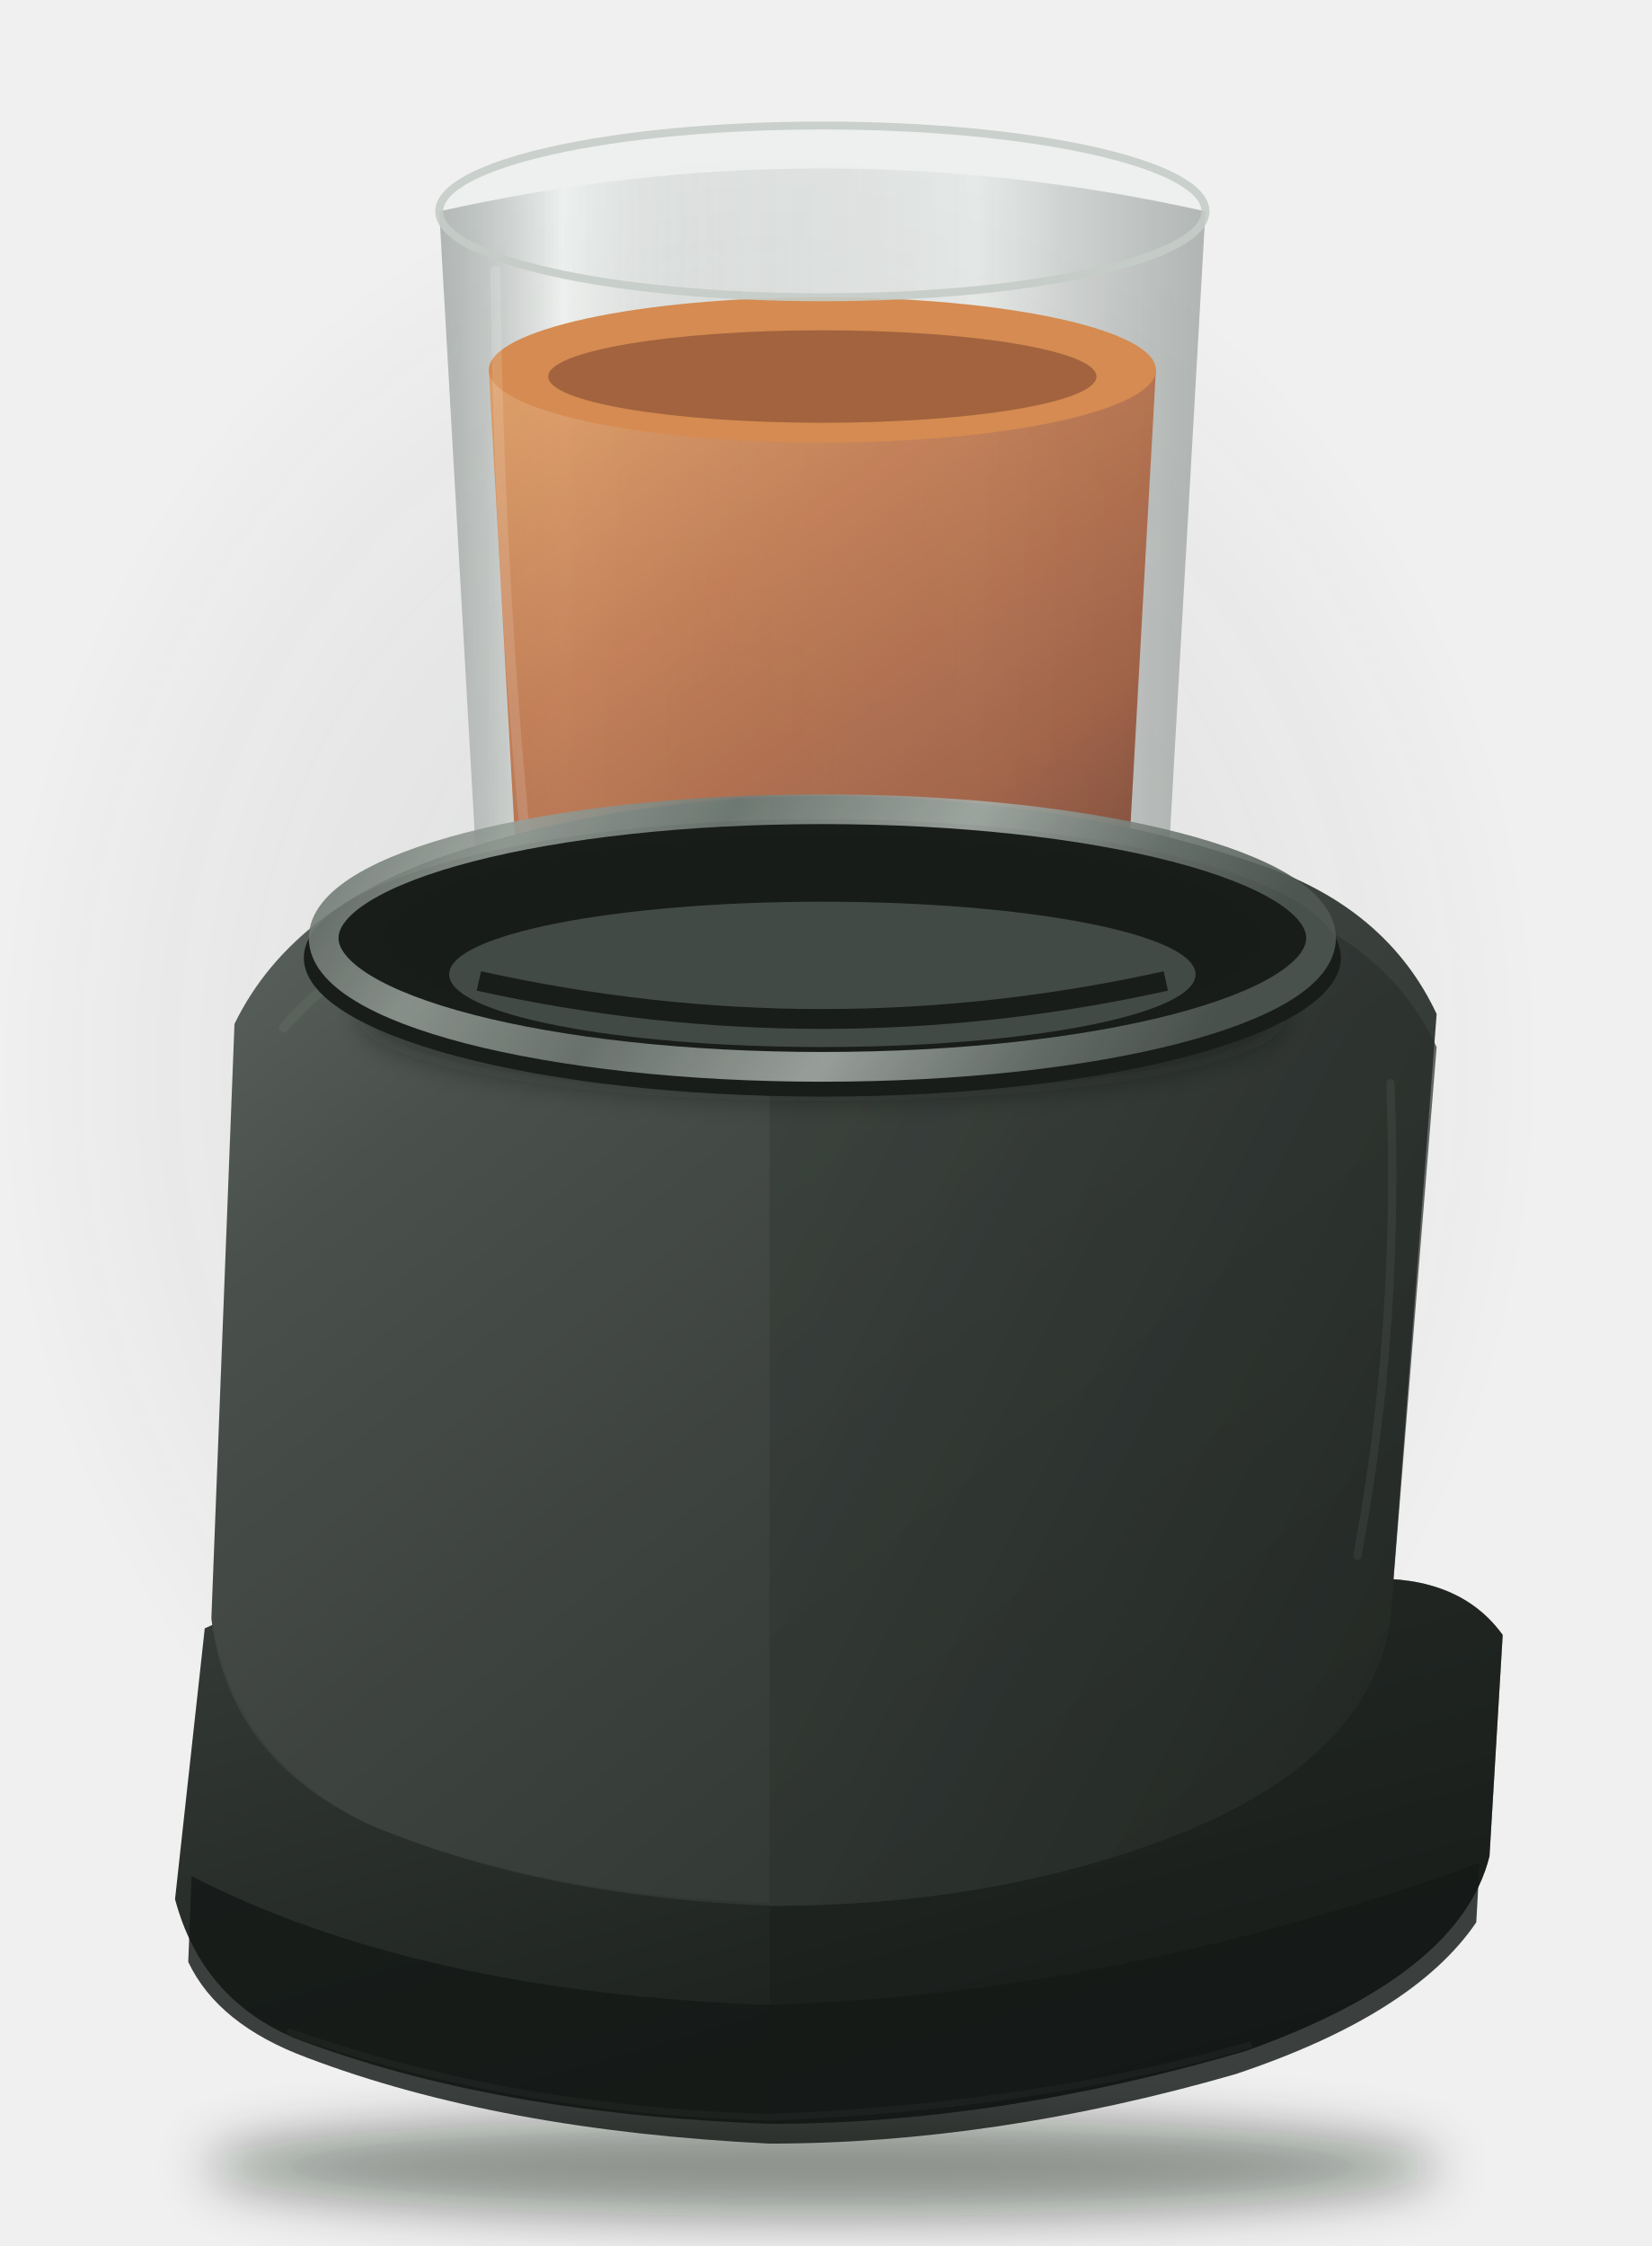
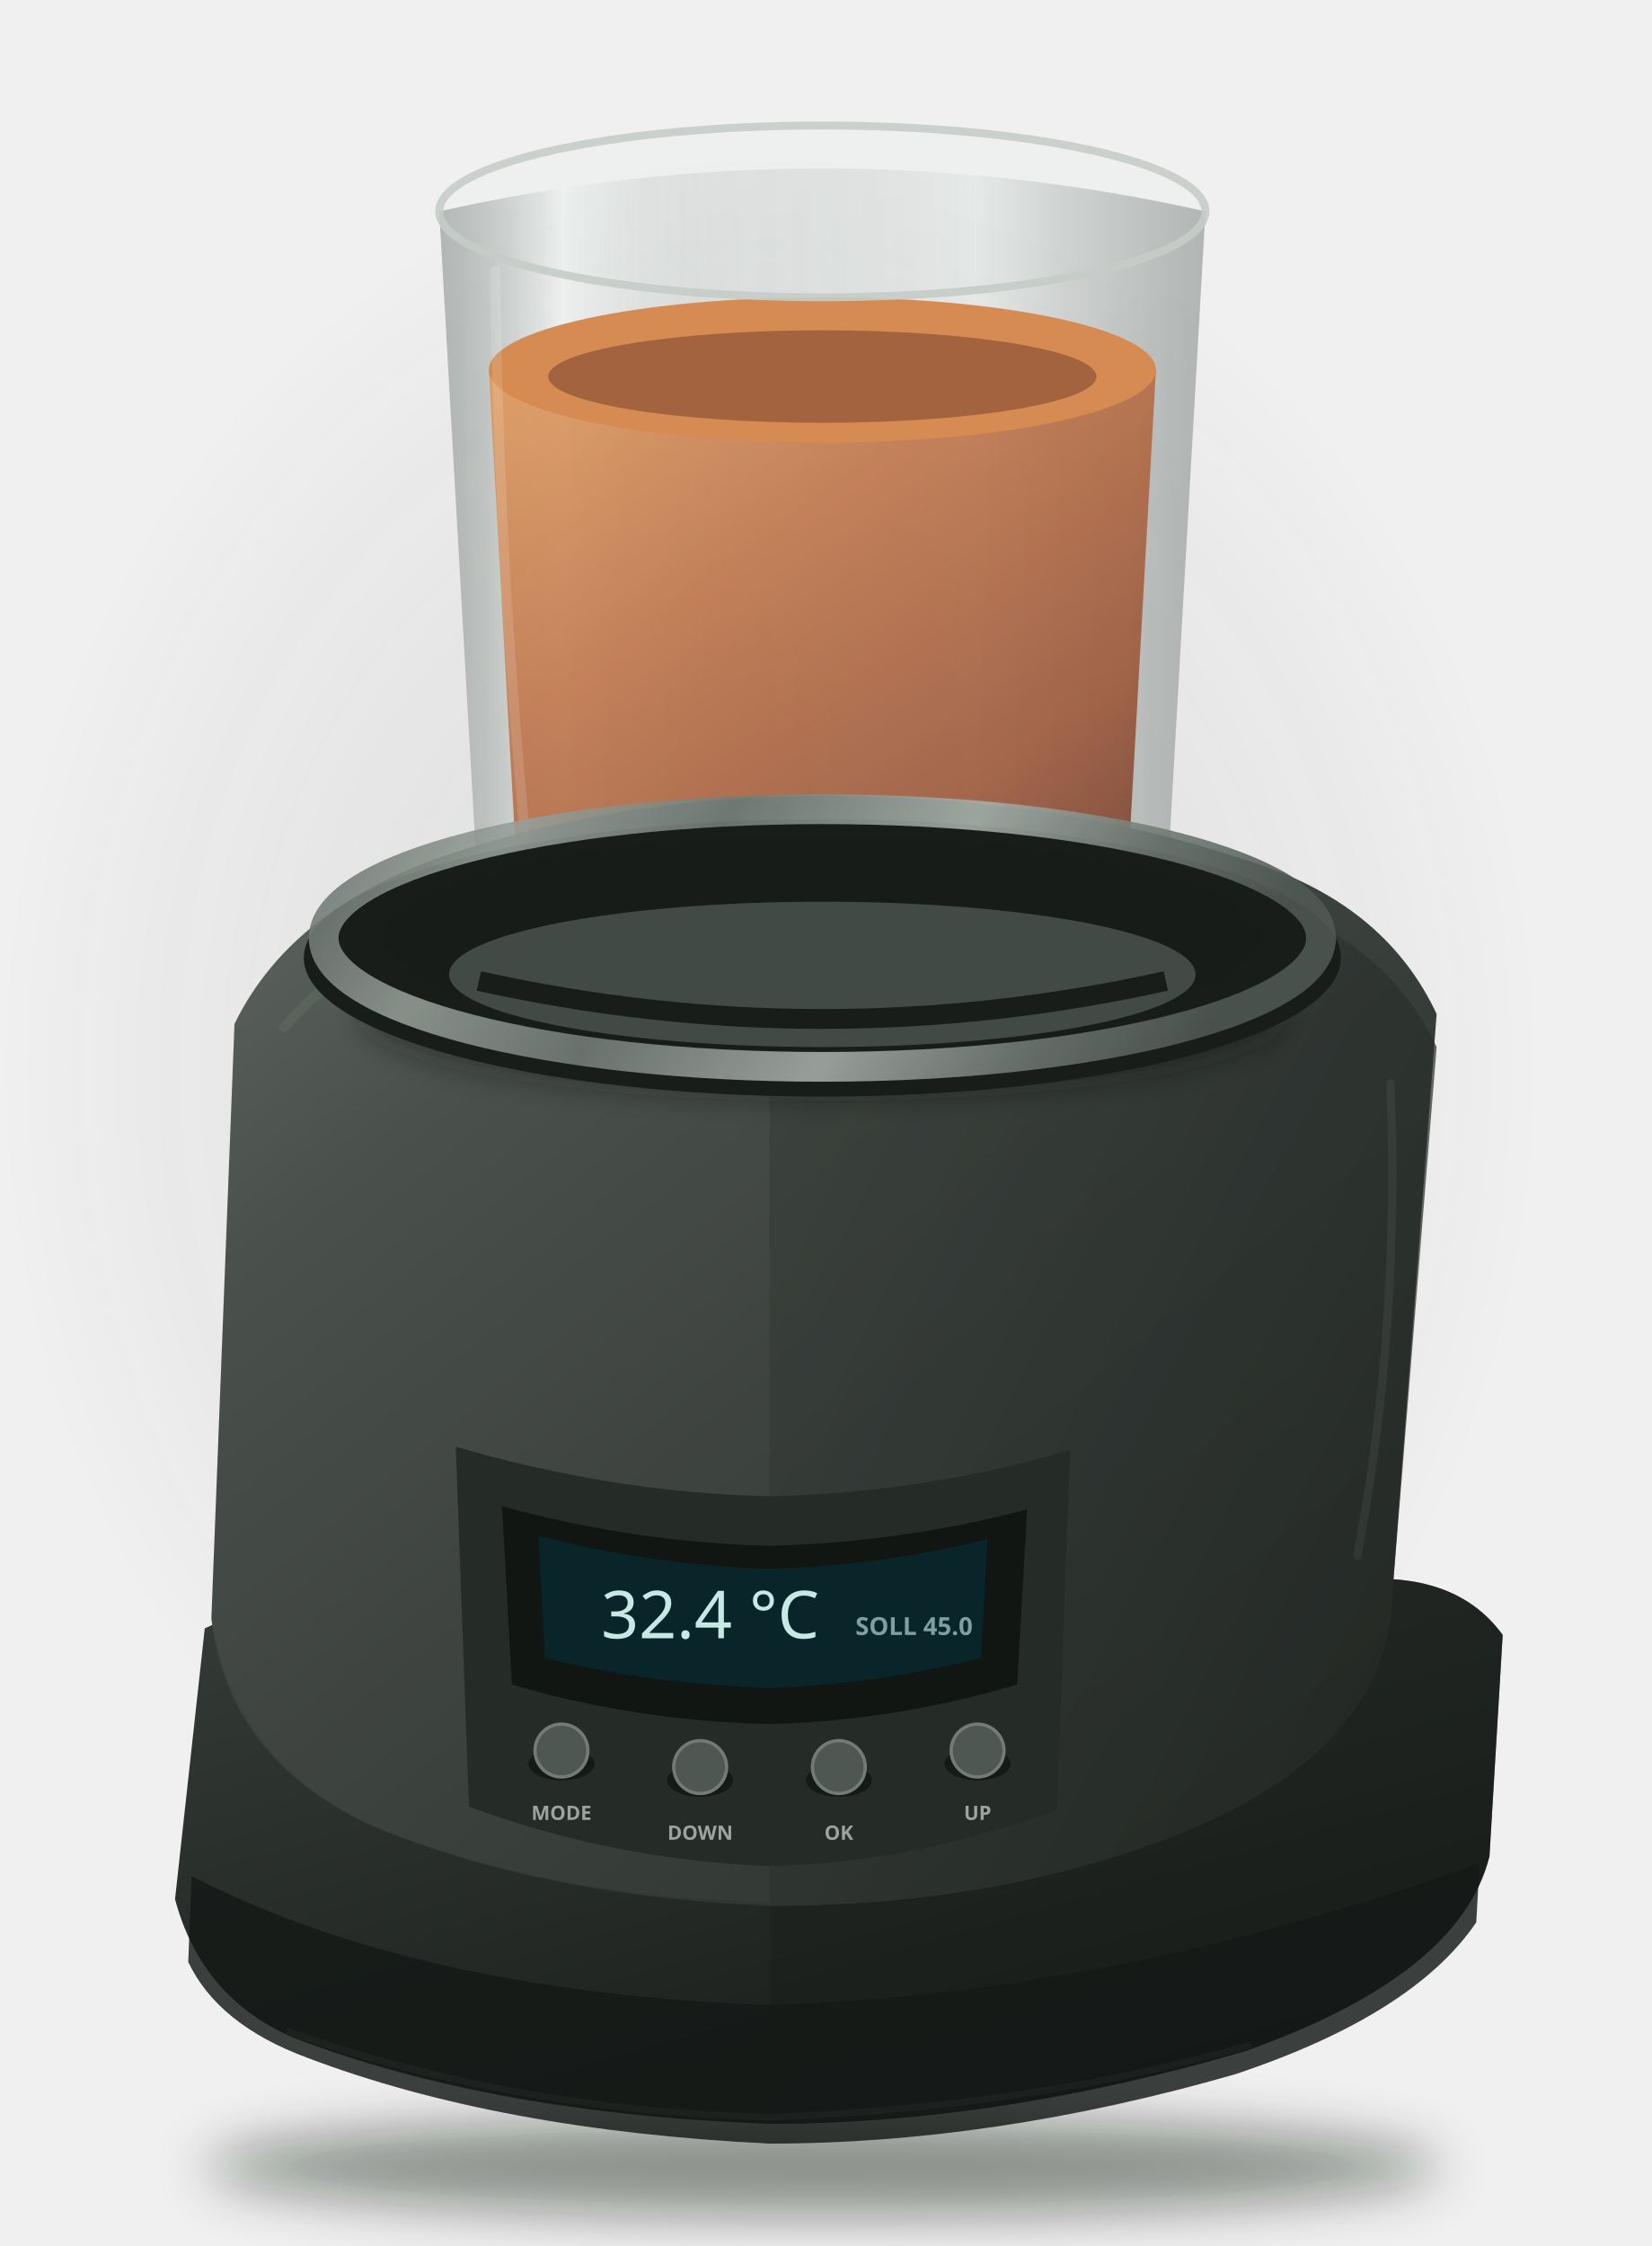
<svg xmlns="http://www.w3.org/2000/svg" id="productV3Material" viewBox="205 75 500 680" role="img" aria-labelledby="v3MatTitle v3MatDesc">
  <defs>
    <linearGradient id="matGlass" x1="0" y1="0" x2="1" y2="0">
      <stop stop-color="#5d6863" stop-opacity=".48" />
      <stop offset=".16" stop-color="#eef2ef" stop-opacity=".64" />
      <stop offset=".36" stop-color="#a9b1ad" stop-opacity=".26" />
      <stop offset=".7" stop-color="#dce2de" stop-opacity=".5" />
      <stop offset="1" stop-color="#505a55" stop-opacity=".45" />
    </linearGradient>
    <linearGradient id="matDrink" x1=".12" y1="0" x2=".78" y2="1">
      <stop stop-color="#df985c" />
      <stop offset=".34" stop-color="#bf7448" />
      <stop offset=".72" stop-color="#9b5639" />
      <stop offset="1" stop-color="#673728" />
    </linearGradient>
    <linearGradient id="matBody" x1=".05" y1="0" x2=".94" y2="1">
      <stop stop-color="#5a625d" />
      <stop offset=".22" stop-color="#474e49" />
      <stop offset=".56" stop-color="#373d39" />
      <stop offset=".82" stop-color="#2d332f" />
      <stop offset="1" stop-color="#252a27" />
    </linearGradient>
    <linearGradient id="matSide" x1="0" y1="0" x2="1" y2=".82">
      <stop stop-color="#3d443f" />
      <stop offset=".58" stop-color="#2b312d" />
      <stop offset="1" stop-color="#202521" />
    </linearGradient>
    <linearGradient id="matBase" x1=".1" y1="0" x2=".8" y2="1">
      <stop stop-color="#343a36" />
      <stop offset=".65" stop-color="#202521" />
      <stop offset="1" stop-color="#151916" />
    </linearGradient>
    <linearGradient id="matAluminium" x1="0" y1="0" x2="1" y2=".16">
      <stop stop-color="#626c66" />
      <stop offset=".2" stop-color="#969f99" />
      <stop offset=".4" stop-color="#737d77" />
      <stop offset=".64" stop-color="#a8b0ab" />
      <stop offset=".84" stop-color="#6d7771" />
      <stop offset="1" stop-color="#4f5853" />
    </linearGradient>
    <radialGradient id="matAmbient">
      <stop stop-color="#667069" stop-opacity=".13" />
      <stop offset=".68" stop-color="#303631" stop-opacity=".045" />
      <stop offset="1" stop-color="#101310" stop-opacity="0" />
    </radialGradient>
    <clipPath id="matCupClip">
      <path d="M338 139Q454 113 570 139L557 367Q553 405 454 411Q355 405 351 367Z" />
    </clipPath>
    <filter id="matGroundBlur" x="-20%" y="-80%" width="140%" height="260%">
      <feGaussianBlur stdDeviation="8" />
    </filter>
    <filter id="matContactBlur" x="-30%" y="-80%" width="160%" height="260%">
      <feGaussianBlur stdDeviation="4" />
    </filter>
  </defs>
  <ellipse cx="438" cy="398" rx="235" ry="282" fill="url(#matAmbient)" />
  <ellipse cx="454" cy="731" rx="187" ry="15" fill="#050706" opacity=".42" filter="url(#matGroundBlur)" />
  <g class="v3-material-cup">
    <path d="M338 139Q454 113 570 139L557 367Q553 405 454 411Q355 405 351 367Z" fill="url(#matGlass)" opacity=".88" />
    <g clip-path="url(#matCupClip)">
      <path d="M353 187Q454 165 555 187L545 366Q541 391 454 397Q367 391 363 366Z" fill="url(#matDrink)" opacity=".88" />
      <ellipse cx="454" cy="187" rx="101" ry="22" fill="#d58b51" />
      <ellipse cx="454" cy="189" rx="83" ry="14" fill="#7a432e" opacity=".56" />
    </g>
    <ellipse cx="454" cy="139" rx="116" ry="26" fill="#d8dfdb" fill-opacity=".055" stroke="#c5ccc8" stroke-width="2.4" opacity=".9" />
    <path d="M355 157Q356 258 367 357" fill="none" stroke="#fff" stroke-width="3" stroke-linecap="round" opacity=".13" />
    <path d="M366 372Q454 398 542 372Q538 405 454 411Q370 405 366 372Z" fill="#7d8882" opacity=".18" />
  </g>
  <g class="v3-material-base">
    <path d="M267 568Q306 550 354 557Q424 570 493 563Q566 557 619 553Q647 552 660 570L656 637Q647 673 582 696Q507 718 438 718Q354 715 294 692Q266 680 258 650Z" fill="url(#matBase)" />
    <path d="M438 564Q535 558 619 553Q647 552 660 570L656 637Q647 673 582 696Q507 718 438 718Z" fill="#181d1a" opacity=".46" />
    <path d="M263 643Q331 678 437 682Q543 679 653 639L652 657Q633 685 579 703Q506 724 438 724Q356 720 298 698Q271 688 262 669Z" fill="#141916" opacity=".82" />
    <path d="M292 690Q360 714 438 716Q518 713 584 694" fill="none" stroke="#707974" stroke-width="2" opacity=".08" />
  </g>
  <g class="v3-material-housing">
    <path d="M276 385Q294 348 346 332Q397 316 454 316Q527 316 587 337Q625 350 640 382L626 565Q620 606 565 629Q509 652 438 652Q367 649 316 627Q274 607 269 565Z" fill="url(#matBody)" />
    <path d="M438 339Q520 329 587 348Q625 360 640 392L626 565Q620 606 565 629Q509 652 438 652Z" fill="url(#matSide)" opacity=".7" />
    <path d="M276 385Q294 348 346 332Q389 319 438 317L438 651Q370 649 318 628Q276 608 269 565Z" fill="#dce1dd" opacity=".026" />
    <path d="M291 386Q314 360 354 347" fill="none" stroke="#e1e5e2" stroke-width="3" stroke-linecap="round" opacity=".055" />
    <path d="M626 403Q629 477 616 546" fill="none" stroke="#d9dfdb" stroke-width="2.5" stroke-linecap="round" opacity=".07" />
  </g>
+   <g class="v3-control-panel">
+     <path d="M343 513Q391 527 438 528Q485 527 529 514L525 623Q481 639 438 640Q390 638 347 622Z" fill="#252b27" />
+     <path d="M357 531Q397 542 438 543Q478 542 516 532L513 585Q476 596 438 597Q397 596 360 585Z" fill="#111613" />
+     <path d="M368 540Q403 549 438 550Q472 549 504 541L502 577Q470 585 438 586Q403 585 370 577Z" fill="#0a2529" />
+     <text x="387" y="571" fill="#c8e8e5" font-family="Segoe UI, sans-serif" font-size="20" font-weight="500">32.4 °C</text>
+     <text x="464" y="570" fill="#7fa0a0" font-family="Segoe UI, sans-serif" font-size="7.5" font-weight="600">SOLL 45.0</text>
+     <g fill="#111512" opacity=".8">
+       <ellipse cx="375" cy="609" rx="10" ry="5" />
+       <ellipse cx="417" cy="614" rx="10" ry="5" />
+       <ellipse cx="459" cy="614" rx="10" ry="5" />
+       <ellipse cx="501" cy="609" rx="10" ry="5" />
+     </g>
+     <g fill="#4e5751" stroke="#727c75" stroke-width="1">
+       <circle cx="375" cy="605" r="8" />
+       <circle cx="417" cy="610" r="8" />
+       <circle cx="459" cy="610" r="8" />
+       <circle cx="501" cy="605" r="8" />
+     </g>
+     <g fill="#9ca49f" font-family="Segoe UI, sans-serif" font-size="6" font-weight="600" text-anchor="middle">
+       <text x="375" y="626">MODE</text>
+       <text x="417" y="632">DOWN</text>
+       <text x="459" y="632">OK</text>
+       <text x="501" y="626">UP</text>
+     </g>
+   </g>
  <ellipse cx="454" cy="383" rx="140" ry="25" fill="#080b09" opacity=".36" filter="url(#matContactBlur)" />
  <g class="v3-material-collar">
    <ellipse cx="454" cy="365" rx="157" ry="42" fill="#181d1a" />
    <ellipse cx="454" cy="359" rx="151" ry="39" fill="none" stroke="url(#matAluminium)" stroke-width="9" opacity=".88" />
    <ellipse cx="454" cy="359" rx="133" ry="31" fill="#171c19" />
    <ellipse cx="454" cy="370" rx="113" ry="22" fill="#424a45" />
    <path d="M350 372Q454 395 558 372" fill="none" stroke="#080b09" stroke-width="6" opacity=".72" />
  </g>
</svg>
